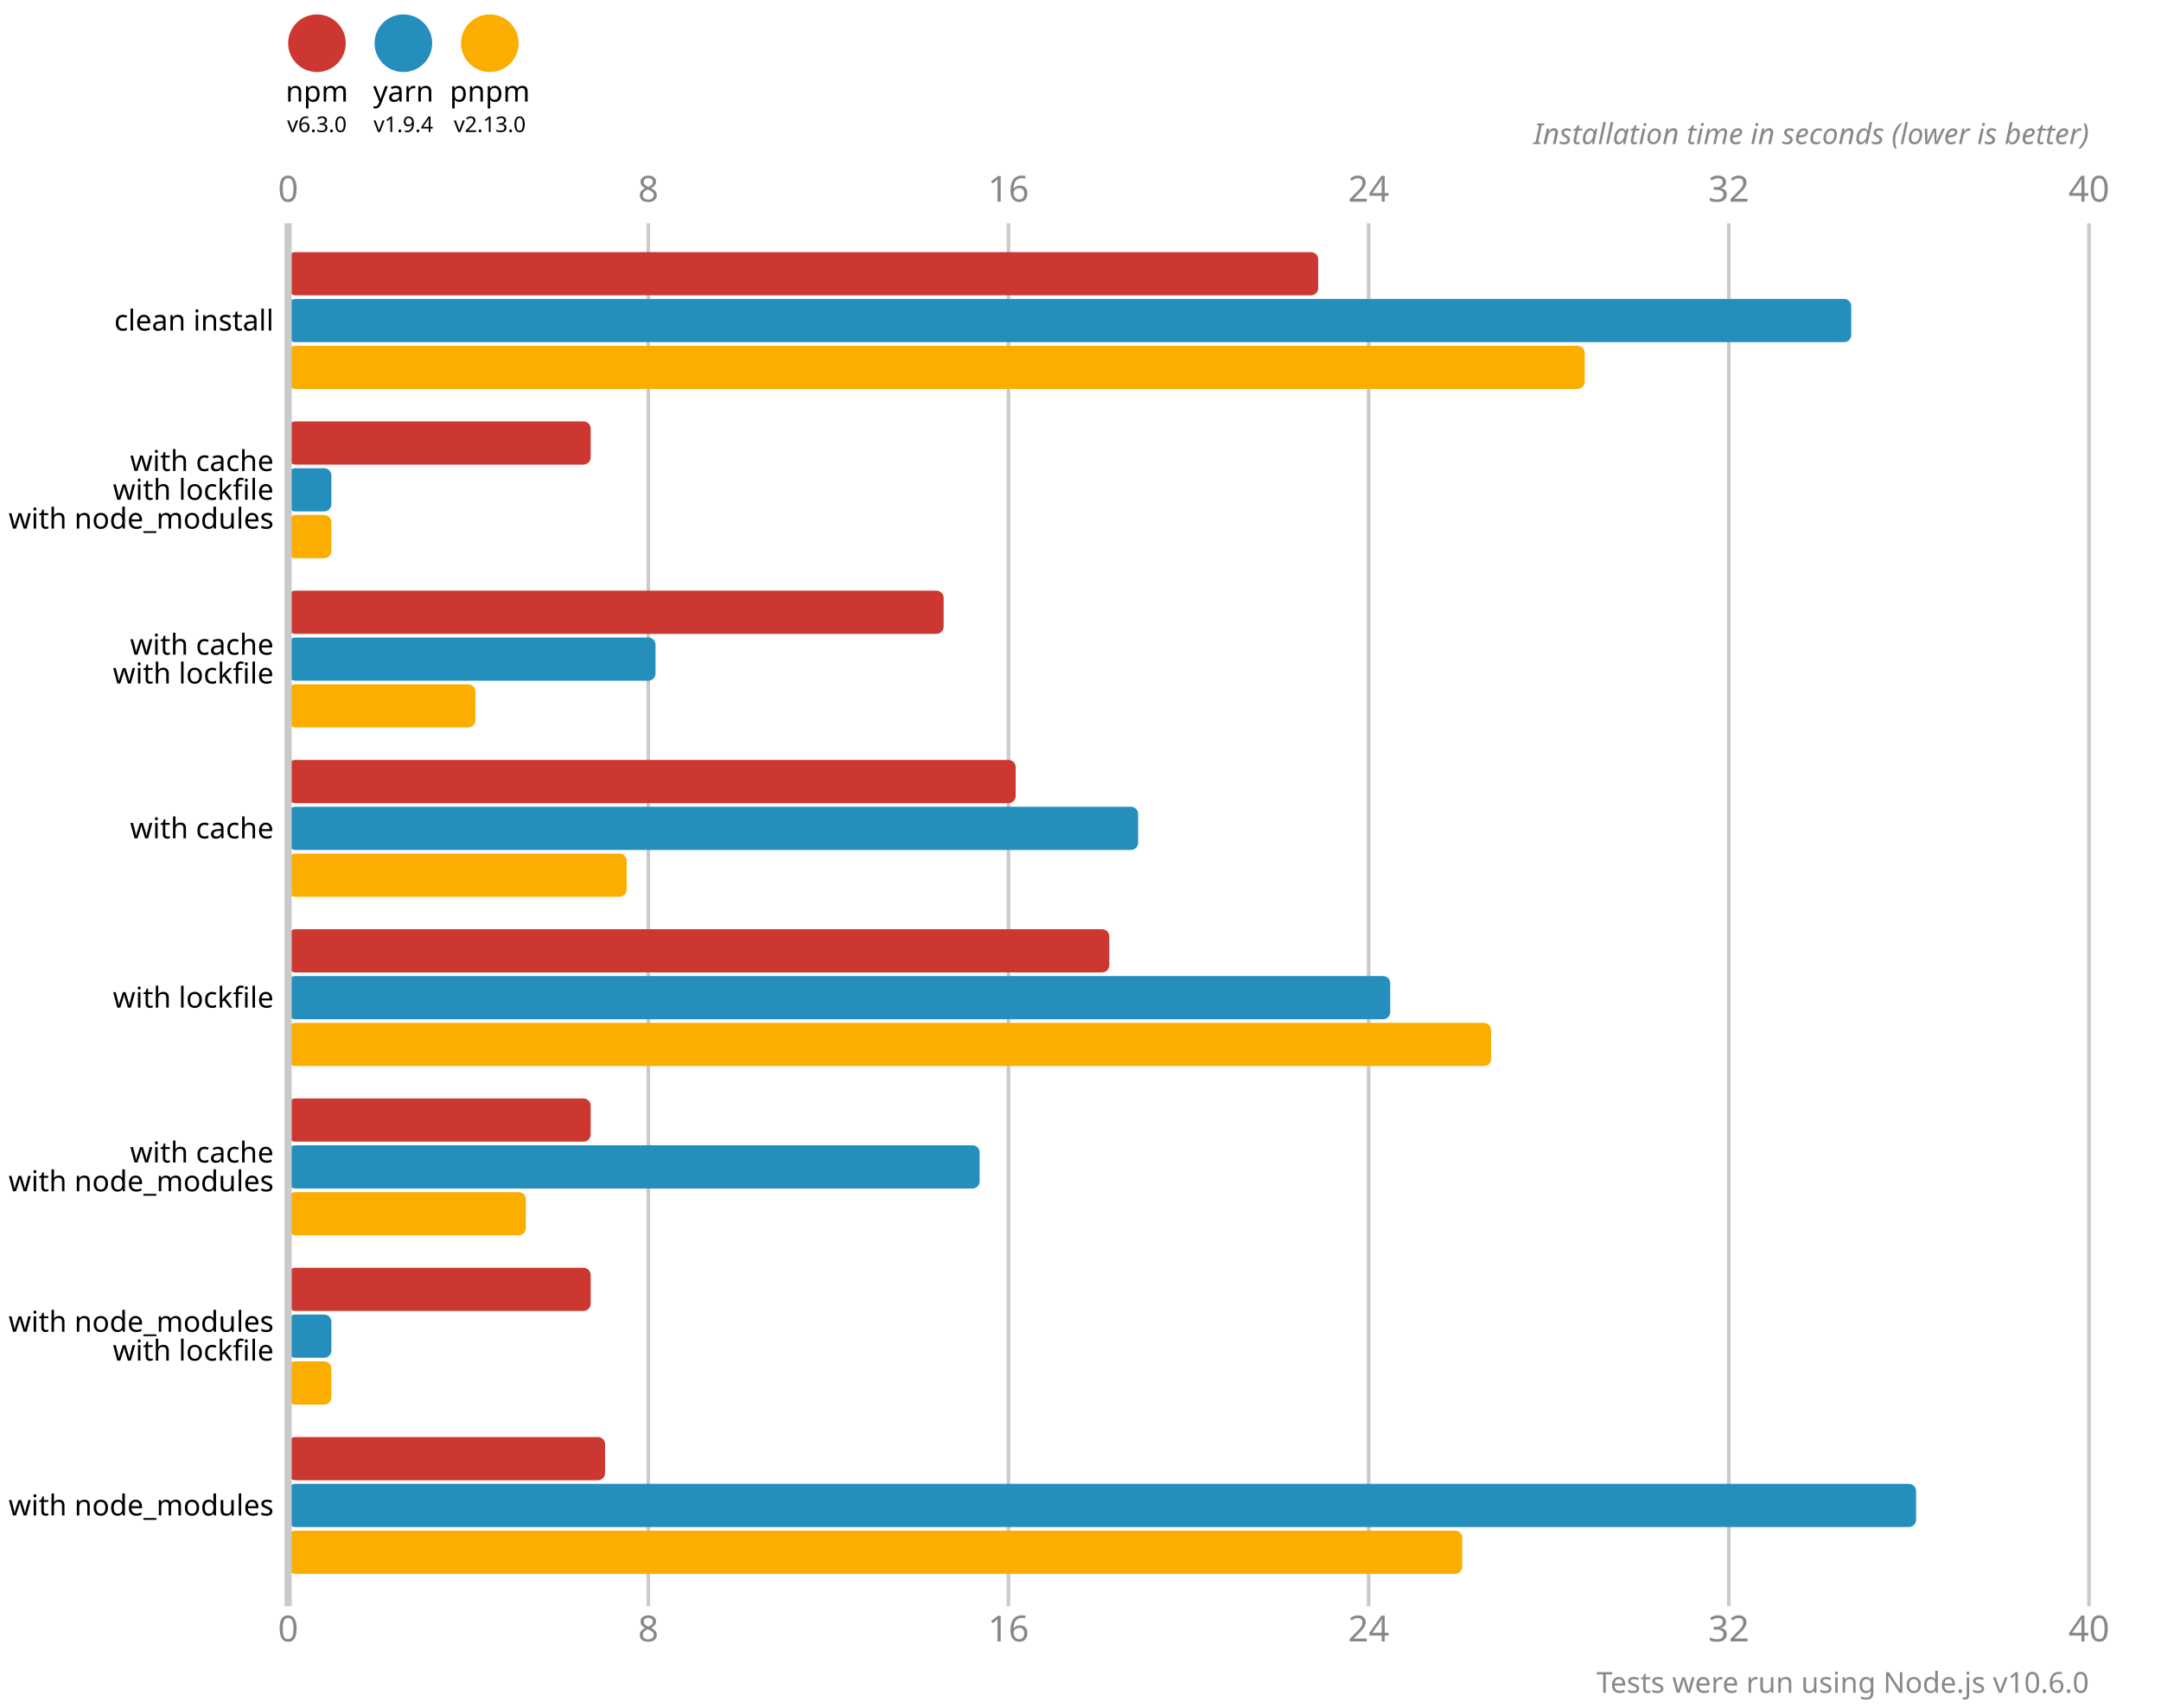
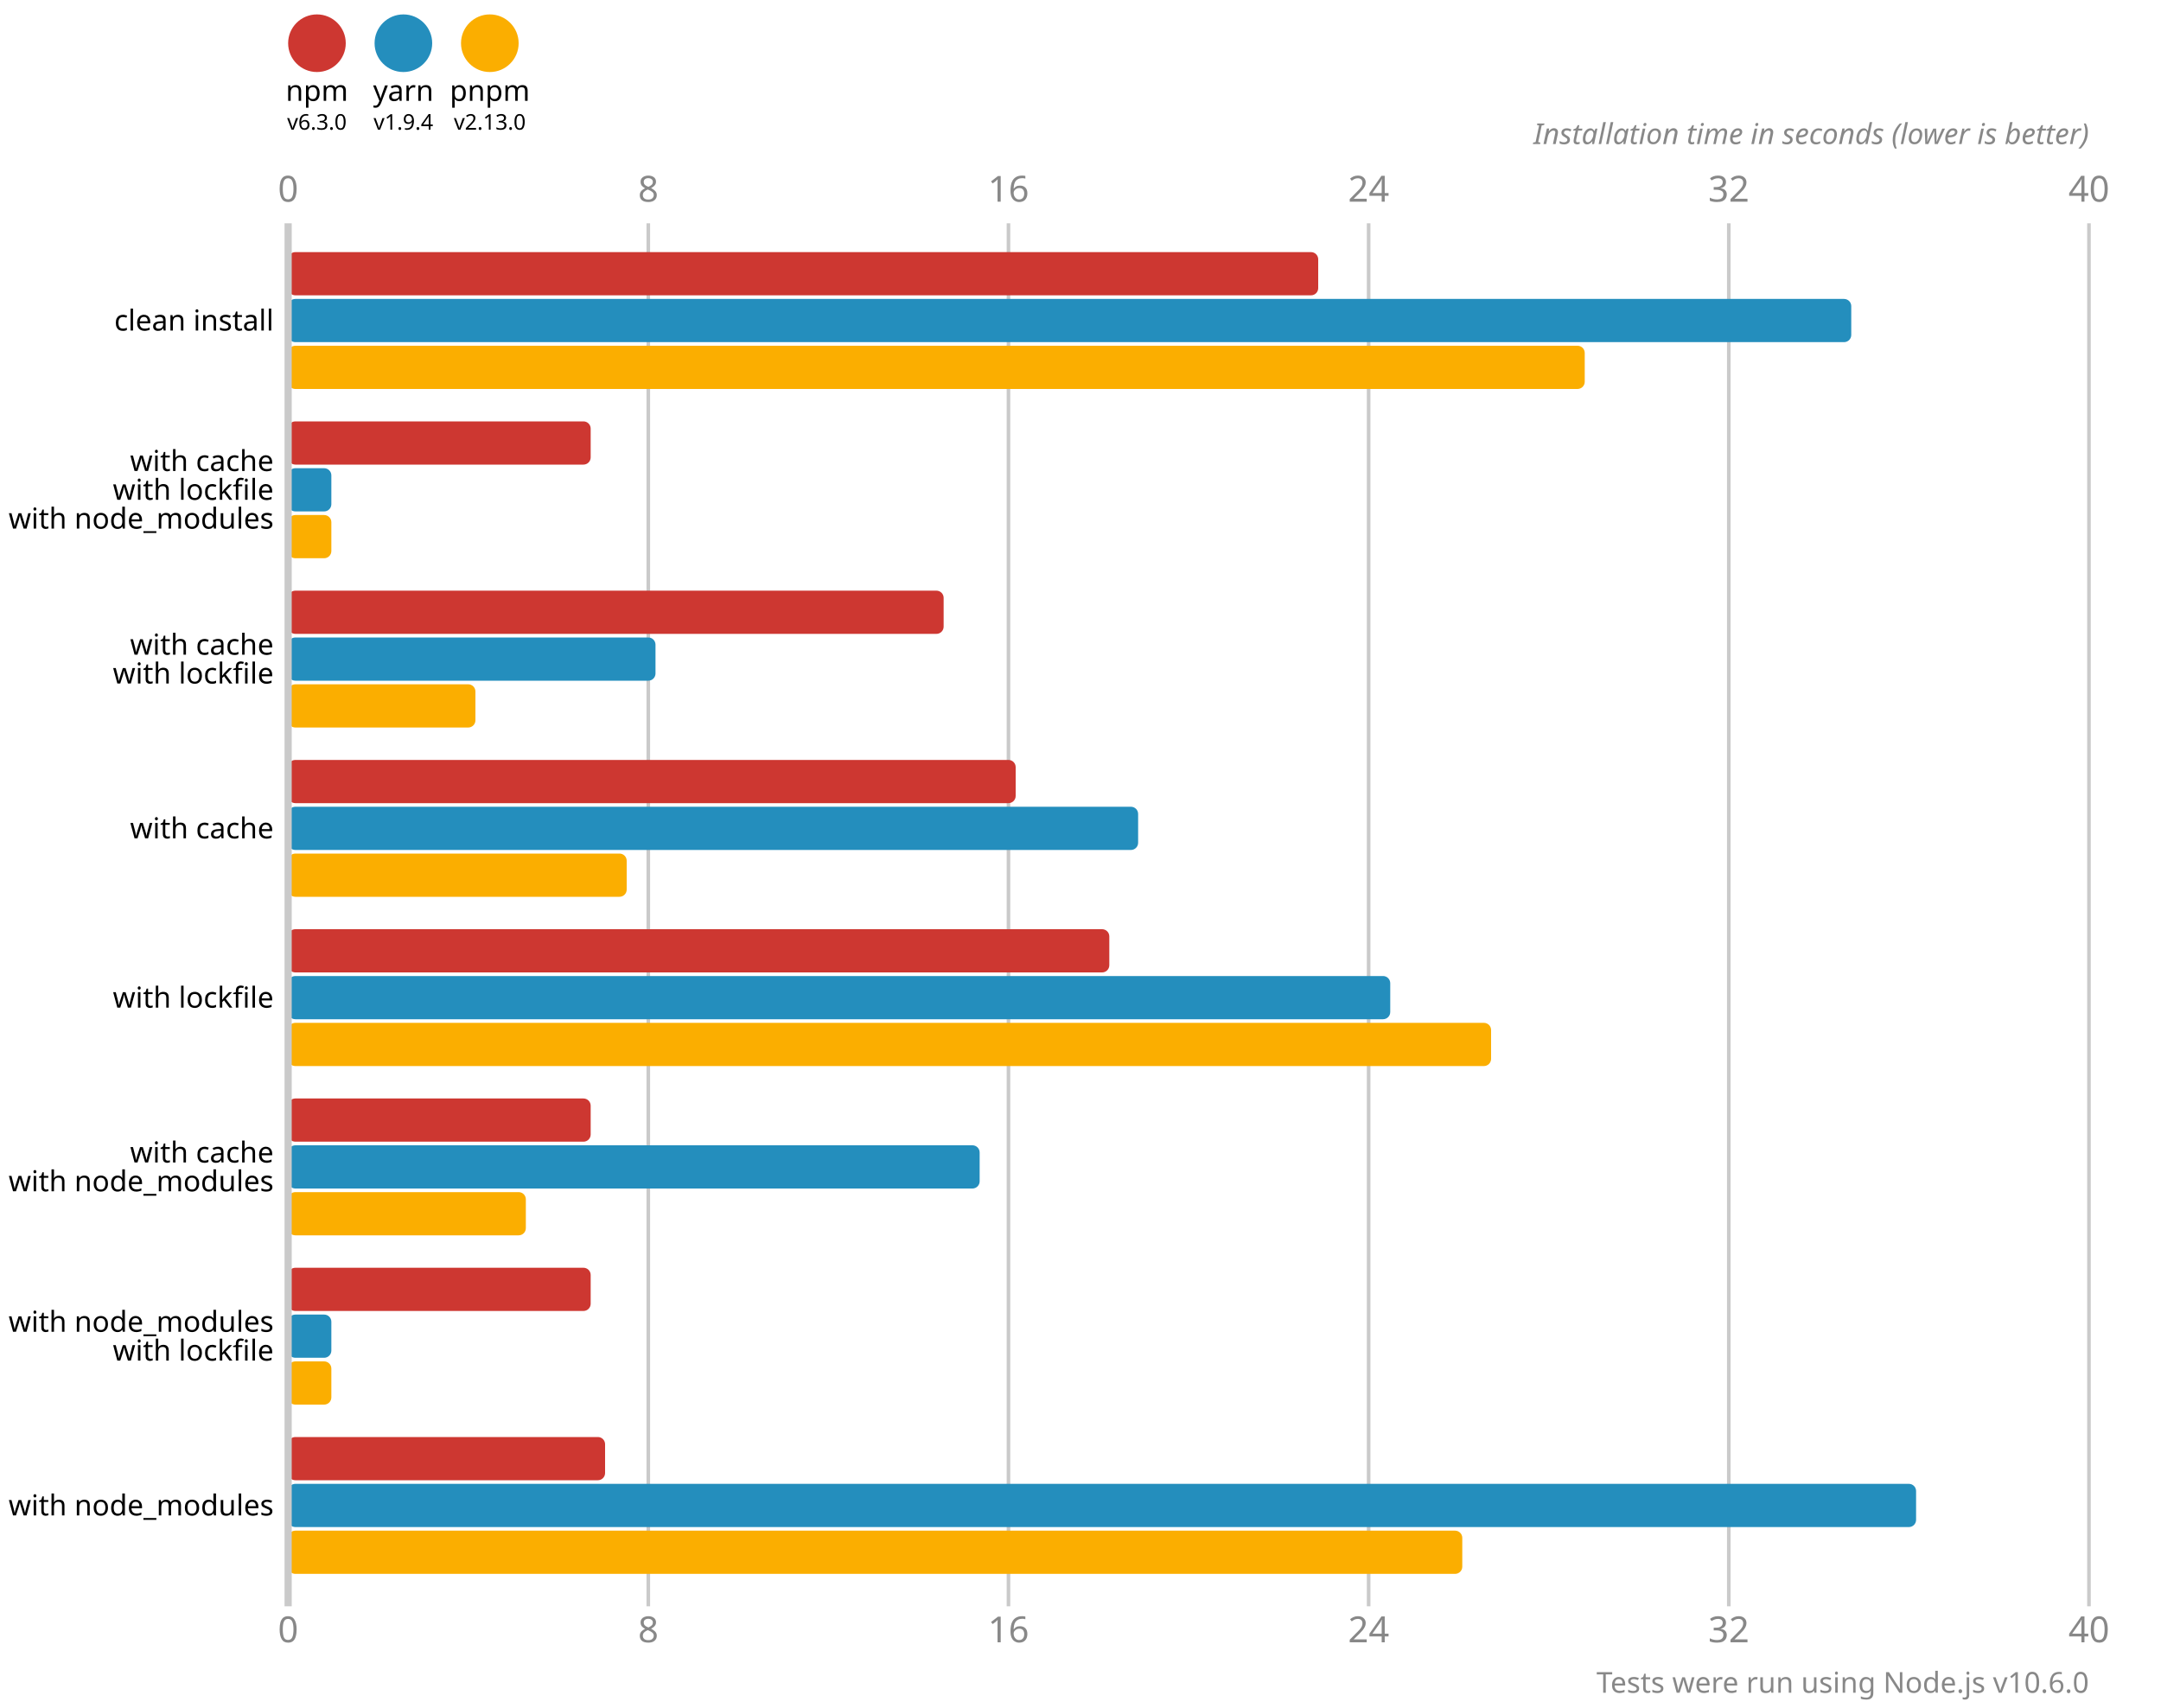
<svg xmlns="http://www.w3.org/2000/svg" version="1.1" viewBox="0 0 300 237">
  <style>
    .font { font-family: sans-serif; }
    .s3 { font-size: 3px; }
    .s4 { font-size: 4px; }
    .s5 { font-size: 5px; }
    .line { stroke: #cacaca; }
    .width { stroke-width: 0.5; }
    .text { fill: #888; }
  </style>
  <circle cx="44" cy="6" r="4" fill="#cd3731" />
-   <text x="44" y="11" class="font s4" dominant-baseline="hanging" text-anchor="middle">npm</text>
-   <text x="44" y="16" class="font s3" dominant-baseline="hanging" text-anchor="middle">v6.3.0</text>
+   <text x="44" y="14" class="font s4" text-anchor="middle">npm</text>
+   <text x="44" y="18" class="font s3" text-anchor="middle">v6.3.0</text>
  <circle cx="56" cy="6" r="4" fill="#248ebd" />
-   <text x="56" y="11" class="font s4" dominant-baseline="hanging" text-anchor="middle">yarn</text>
-   <text x="56" y="16" class="font s3" dominant-baseline="hanging" text-anchor="middle">v1.9.4</text>
+   <text x="56" y="14" class="font s4" text-anchor="middle">yarn</text>
+   <text x="56" y="18" class="font s3" text-anchor="middle">v1.9.4</text>
  <circle cx="68" cy="6" r="4" fill="#fbae00" />
-   <text x="68" y="11" class="font s4" dominant-baseline="hanging" text-anchor="middle">pnpm</text>
-   <text x="68" y="16" class="font s3" dominant-baseline="hanging" text-anchor="middle">v2.13.0</text>
+   <text x="68" y="14" class="font s4" text-anchor="middle">pnpm</text>
+   <text x="68" y="18" class="font s3" text-anchor="middle">v2.13.0</text>
  <text x="40" y="28" class="font s5 text" text-anchor="middle">0</text>
-   <text x="40" y="224" class="font s5 text" text-anchor="middle" dominant-baseline="hanging">0</text>
+   <text x="40" y="228" class="font s5 text" text-anchor="middle">0</text>
  <line x1="90" y1="31" x2="90" y2="223" class="line width" />
  <text x="90" y="28" class="font s5 text" text-anchor="middle">8</text>
-   <text x="90" y="224" class="font s5 text" text-anchor="middle" dominant-baseline="hanging">8</text>
+   <text x="90" y="228" class="font s5 text" text-anchor="middle">8</text>
  <line x1="140" y1="31" x2="140" y2="223" class="line width" />
  <text x="140" y="28" class="font s5 text" text-anchor="middle">16</text>
-   <text x="140" y="224" class="font s5 text" text-anchor="middle" dominant-baseline="hanging">16</text>
+   <text x="140" y="228" class="font s5 text" text-anchor="middle">16</text>
  <line x1="190" y1="31" x2="190" y2="223" class="line width" />
  <text x="190" y="28" class="font s5 text" text-anchor="middle">24</text>
-   <text x="190" y="224" class="font s5 text" text-anchor="middle" dominant-baseline="hanging">24</text>
+   <text x="190" y="228" class="font s5 text" text-anchor="middle">24</text>
  <line x1="240" y1="31" x2="240" y2="223" class="line width" />
  <text x="240" y="28" class="font s5 text" text-anchor="middle">32</text>
-   <text x="240" y="224" class="font s5 text" text-anchor="middle" dominant-baseline="hanging">32</text>
+   <text x="240" y="228" class="font s5 text" text-anchor="middle">32</text>
  <line x1="290" y1="31" x2="290" y2="223" class="line width" />
  <text x="290" y="28" class="font s5 text" text-anchor="middle">40</text>
-   <text x="290" y="224" class="font s5 text" text-anchor="middle" dominant-baseline="hanging">40</text>
+   <text x="290" y="228" class="font s5 text" text-anchor="middle">40</text>
  <text x="290" y="20" class="font s4 text" font-style="italic" text-anchor="end">Installation time in seconds (lower is better)</text>
  <rect x="40" y="35" width="143" height="6" fill="#cd3731" rx="1" ry="1" />
  <rect x="40" y="41.5" width="217" height="6" fill="#248ebd" rx="1" ry="1" />
  <rect x="40" y="48" width="180" height="6" fill="#fbae00" rx="1" ry="1" />
  <rect x="40" y="58.5" width="42" height="6" fill="#cd3731" rx="1" ry="1" />
  <rect x="40" y="65" width="6" height="6" fill="#248ebd" rx="1" ry="1" />
  <rect x="40" y="71.5" width="6" height="6" fill="#fbae00" rx="1" ry="1" />
  <rect x="40" y="82" width="91" height="6" fill="#cd3731" rx="1" ry="1" />
  <rect x="40" y="88.5" width="51" height="6" fill="#248ebd" rx="1" ry="1" />
  <rect x="40" y="95" width="26" height="6" fill="#fbae00" rx="1" ry="1" />
  <rect x="40" y="105.5" width="101" height="6" fill="#cd3731" rx="1" ry="1" />
  <rect x="40" y="112" width="118" height="6" fill="#248ebd" rx="1" ry="1" />
  <rect x="40" y="118.5" width="47" height="6" fill="#fbae00" rx="1" ry="1" />
  <rect x="40" y="129" width="114" height="6" fill="#cd3731" rx="1" ry="1" />
  <rect x="40" y="135.5" width="153" height="6" fill="#248ebd" rx="1" ry="1" />
  <rect x="40" y="142" width="167" height="6" fill="#fbae00" rx="1" ry="1" />
  <rect x="40" y="152.5" width="42" height="6" fill="#cd3731" rx="1" ry="1" />
  <rect x="40" y="159" width="96" height="6" fill="#248ebd" rx="1" ry="1" />
  <rect x="40" y="165.5" width="33" height="6" fill="#fbae00" rx="1" ry="1" />
  <rect x="40" y="176" width="42" height="6" fill="#cd3731" rx="1" ry="1" />
  <rect x="40" y="182.5" width="6" height="6" fill="#248ebd" rx="1" ry="1" />
  <rect x="40" y="189" width="6" height="6" fill="#fbae00" rx="1" ry="1" />
  <rect x="40" y="199.5" width="44" height="6" fill="#cd3731" rx="1" ry="1" />
  <rect x="40" y="206" width="226" height="6" fill="#248ebd" rx="1" ry="1" />
  <rect x="40" y="212.5" width="163" height="6" fill="#fbae00" rx="1" ry="1" />
  <line x1="40" y1="31" x2="40" y2="223" class="line" />
  <text x="38" y="44.5" class="font s4" dominant-baseline="middle" text-anchor="end">clean install</text>
  <text x="38" y="64" class="font s4" dominant-baseline="middle" text-anchor="end">with cache</text>
  <text x="38" y="68" class="font s4" dominant-baseline="middle" text-anchor="end">with lockfile</text>
  <text x="38" y="72" class="font s4" dominant-baseline="middle" text-anchor="end">with node_modules</text>
  <text x="38" y="89.5" class="font s4" dominant-baseline="middle" text-anchor="end">with cache</text>
  <text x="38" y="93.5" class="font s4" dominant-baseline="middle" text-anchor="end">with lockfile</text>
  <text x="38" y="115" class="font s4" dominant-baseline="middle" text-anchor="end">with cache</text>
  <text x="38" y="138.5" class="font s4" dominant-baseline="middle" text-anchor="end">with lockfile</text>
  <text x="38" y="160" class="font s4" dominant-baseline="middle" text-anchor="end">with cache</text>
  <text x="38" y="164" class="font s4" dominant-baseline="middle" text-anchor="end">with node_modules</text>
  <text x="38" y="183.5" class="font s4" dominant-baseline="middle" text-anchor="end">with node_modules</text>
  <text x="38" y="187.5" class="font s4" dominant-baseline="middle" text-anchor="end">with lockfile</text>
  <text x="38" y="209" class="font s4" dominant-baseline="middle" text-anchor="end">with node_modules</text>
  <text x="290" y="235" class="font s4 text" text-anchor="end">Tests were run using Node.js v10.6.0</text>
</svg>
